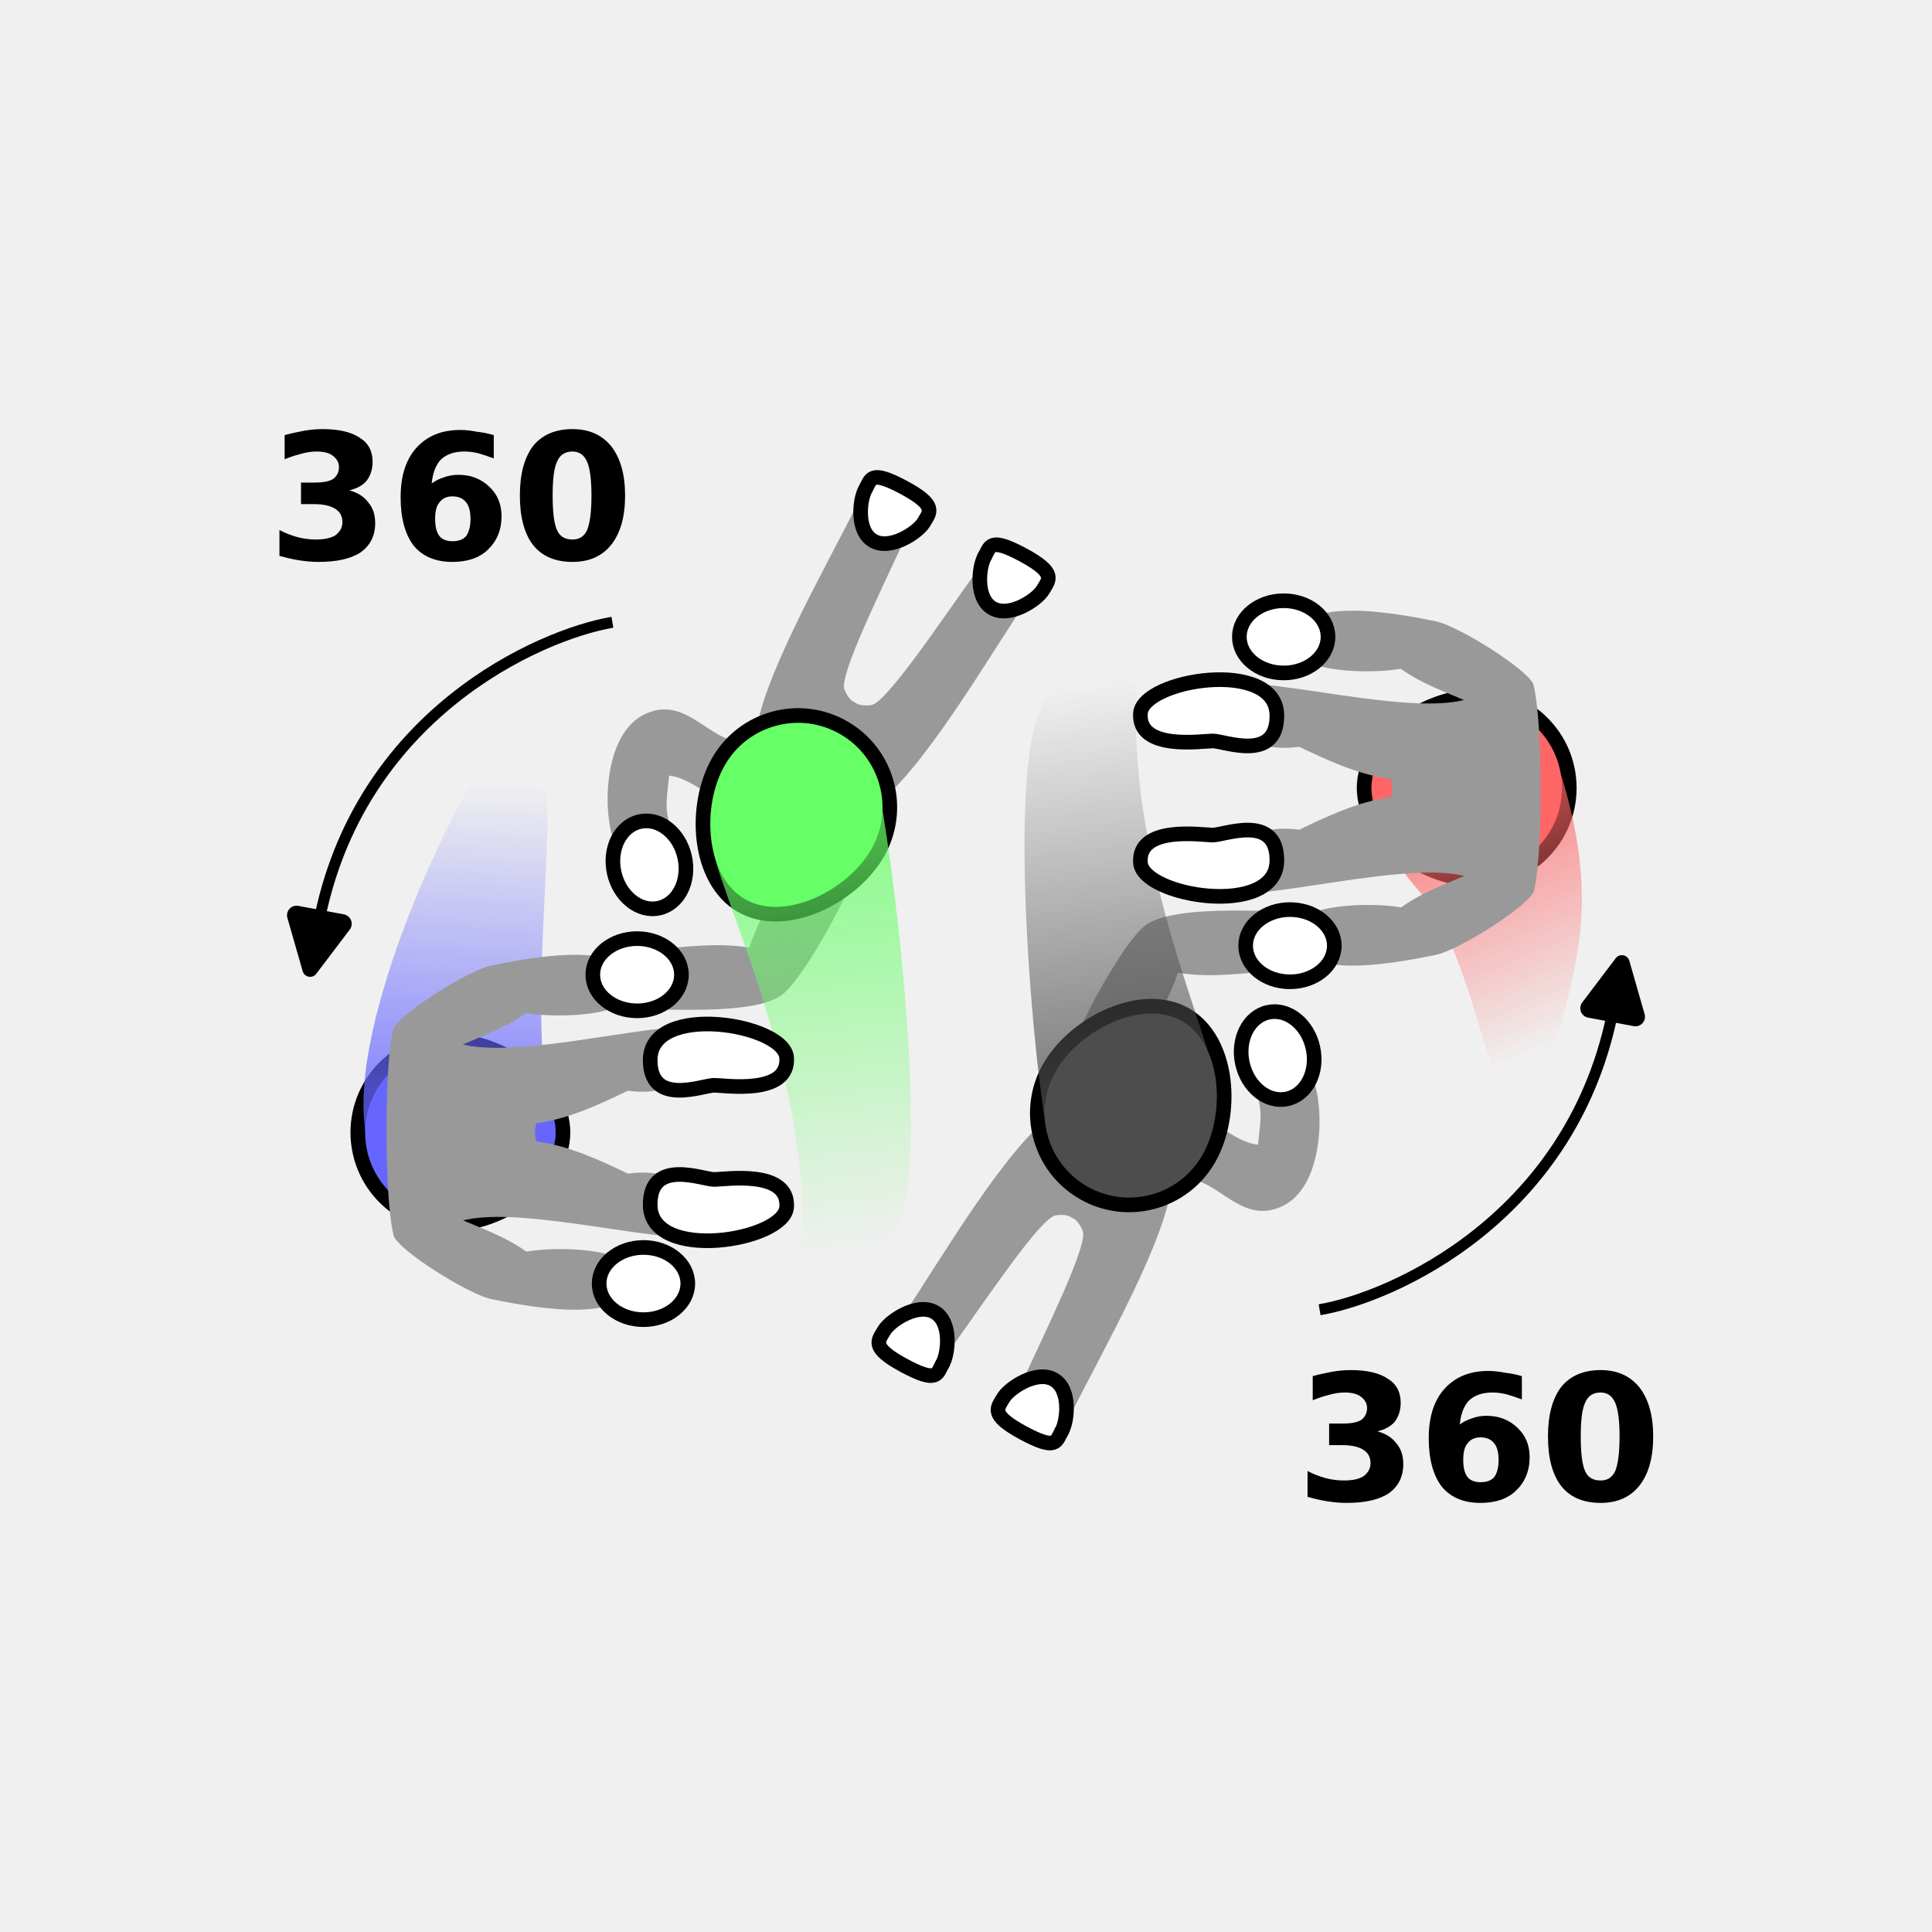
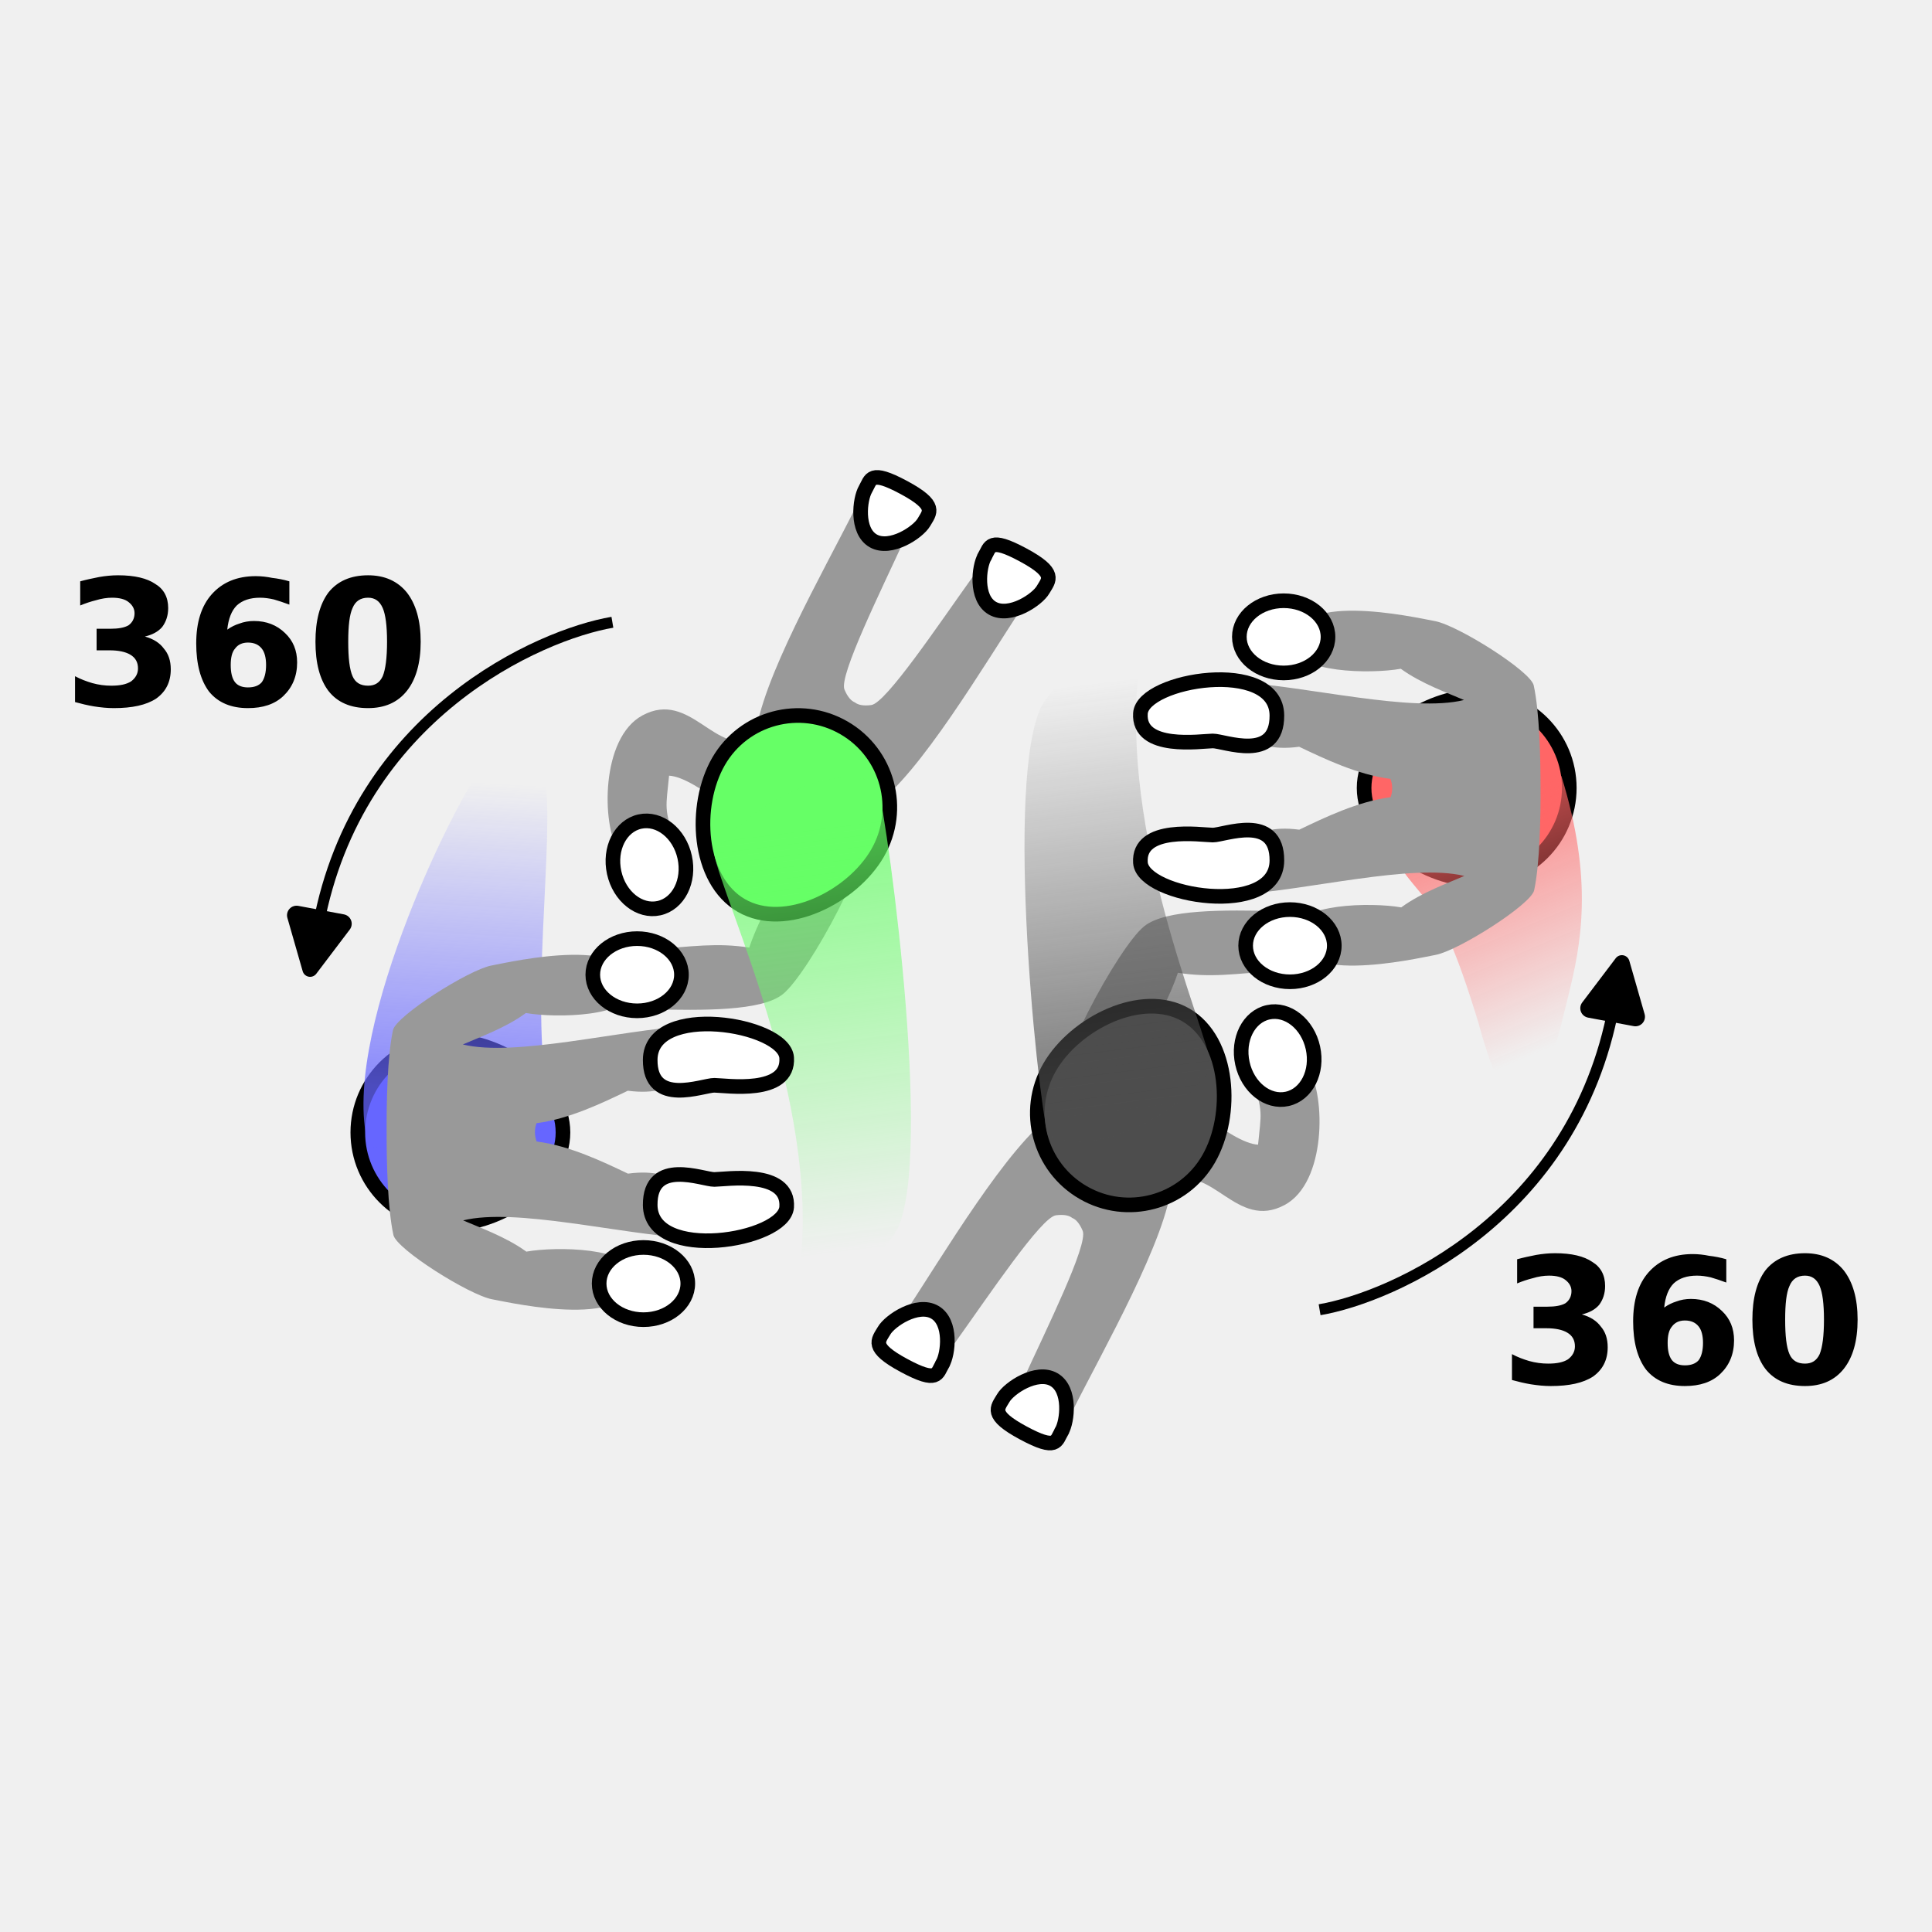
<svg xmlns="http://www.w3.org/2000/svg" xmlns:xlink="http://www.w3.org/1999/xlink" width="35mm" height="35mm" viewBox="0 0 35 35" version="1.1" id="svg1" xml:space="preserve">
  <defs id="defs1">
    <linearGradient xlink:href="#linearGradient7" id="linearGradient6" gradientUnits="userSpaceOnUse" gradientTransform="matrix(-0.258819,-0.9659258,-1.04571,0.2801973,40.64859,25.73672)" x1="10.647" y1="16.557" x2="18.301" y2="15.409" />
    <linearGradient id="linearGradient7">
      <stop style="stop-color:#4d4d4d;stop-opacity:0.749;" offset="0" id="stop6" />
      <stop style="stop-color:#4d4d4d;stop-opacity:0;" offset="1" id="stop7" />
    </linearGradient>
    <linearGradient xlink:href="#linearGradient5" id="linearGradient4" gradientUnits="userSpaceOnUse" gradientTransform="matrix(0.258819,0.9659258,1.04571,-0.2801973,-5.519445,9.320691)" x1="10.647" y1="16.557" x2="18.301" y2="15.409" />
    <linearGradient id="linearGradient5">
      <stop style="stop-color:#66ff66;stop-opacity:0.749;" offset="0" id="stop4" />
      <stop style="stop-color:#66ff66;stop-opacity:0;" offset="1" id="stop5" />
    </linearGradient>
    <linearGradient xlink:href="#linearGradient6-8" id="linearGradient3" gradientUnits="userSpaceOnUse" gradientTransform="matrix(-0.7071068,-0.7071068,-0.7655132,0.7655132,28.8048,14.666)" x1="10.647" y1="16.557" x2="14.058" y2="12.391" />
    <linearGradient id="linearGradient6-8">
      <stop style="stop-color:#6666ff;stop-opacity:0.749;" offset="0" id="stop3" />
      <stop style="stop-color:#6666ff;stop-opacity:0;" offset="1" id="stop6-6" />
    </linearGradient>
    <linearGradient xlink:href="#linearGradient10" id="linearGradient1" gradientUnits="userSpaceOnUse" gradientTransform="matrix(0.7071068,0.7071068,0.7655132,-0.7655132,5.92813,20.08929)" x1="10.647" y1="16.557" x2="14.696" y2="14.777" />
    <linearGradient id="linearGradient10">
      <stop style="stop-color:#ff6666;stop-opacity:0.749;" offset="0" id="stop9" />
      <stop style="stop-color:#ff6666;stop-opacity:0;" offset="1" id="stop10" />
    </linearGradient>
    <marker style="overflow:visible" id="RoundedArrow" refX="0" refY="0" orient="auto-start-reverse" markerWidth="1" markerHeight="1" viewBox="0 0 1 1" preserveAspectRatio="xMidYMid">
      <path transform="scale(0.7)" d="m -0.211,-4.106 6.422,3.211 a 1,1 90 0 1 0,1.789 L -0.211,4.106 A 1.236,1.236 31.717 0 1 -2,3 v -6 a 1.236,1.236 148.283 0 1 1.789,-1.106 z" style="fill:context-stroke;fill-rule:evenodd;stroke:none" id="path8" />
    </marker>
    <marker style="overflow:visible" id="RoundedArrow-2" refX="0" refY="0" orient="auto-start-reverse" markerWidth="1" markerHeight="1" viewBox="0 0 1 1" preserveAspectRatio="xMidYMid">
      <path transform="scale(0.7)" d="m -0.211,-4.106 6.422,3.211 a 1,1 90 0 1 0,1.789 L -0.211,4.106 A 1.236,1.236 31.717 0 1 -2,3 v -6 a 1.236,1.236 148.283 0 1 1.789,-1.106 z" style="fill:context-stroke;fill-rule:evenodd;stroke:none" id="path8-8" />
    </marker>
  </defs>
  <g id="layer1">
    <path id="path1-3-0" style="fill:#6666ff;fill-opacity:1;stroke:#000000;stroke-width:0.265" d="m 8.145,18.852 c 0.918,0 2.054,0.744 2.054,1.663 0,0.918 -1.136,1.663 -2.054,1.663 -0.918,-2e-6 -1.663,-0.744 -1.663,-1.663 2e-6,-0.918 0.744,-1.663 1.663,-1.663 z" />
    <path id="path1-3-1-5-8-0-8-0-6" style="fill:url(#linearGradient3);fill-opacity:1;stroke:none;stroke-width:0.265" d="m 9.865,14.092 c 0.205,0.992 -0.311,4.293 0.106,6.021 -0.038,0.956 -2.328,0.64 -3.284,0.678 -0.585,-1.894 1.505,-6.216 2.076,-6.932 0.572,-0.716 0.896,-0.759 1.101,0.233 z" />
    <path id="path1-3-0-2" style="fill:#ff6666;fill-opacity:1;stroke:#000000;stroke-width:0.265" d="m 26.766,15.938 c -0.918,0 -2.054,-0.744 -2.054,-1.663 -1e-6,-0.918 1.136,-1.663 2.054,-1.663 0.918,1e-6 1.663,0.744 1.663,1.663 -1e-6,0.918 -0.744,1.663 -1.663,1.663 z" />
    <path id="path1-3-1-5-8-0-8-0-6-0" style="fill:url(#linearGradient1);fill-opacity:1;stroke:none;stroke-width:0.265" d="m 26.782,18.525 c -0.824,-2.707 -1.007,-1.944 -1.771,-3.419 0.038,-0.956 2.319,-1.01 3.275,-1.047 0.585,1.894 0.362,3.04 0.116,4.019 -0.246,0.979 -0.771,3.57 -1.62,0.448 z" />
    <path style="fill:#999999;fill-opacity:1;stroke:none;stroke-width:0.265;stroke-dasharray:none;stroke-opacity:1" d="M 16.056,9.252 C 15.83,9.117 15.566,9.064 15.485,9.224 c -0.563,1.121 -1.718,3.138 -1.8,4.137 -0.719,0.369 -1.172,-0.872 -2.046,-0.401 -0.758,0.408 -0.738,1.978 -0.437,2.454 0.15,0.238 1.135,0.11 1.039,-0.155 -0.223,-0.614 -0.174,-0.634 -0.12,-1.207 0.513,0.03 1.42,0.979 1.987,1.053 0.507,0.299 -0.251,1.191 -0.534,2.061 -0.59,-0.089 -0.993,-0.025 -1.885,0.046 -0.119,0.255 -0.24,1.064 0.1,1.072 0.936,0.021 2.011,0.038 2.397,-0.277 0.462,-0.377 1.681,-2.594 1.644,-3.401 0.826,-0.567 2.005,-2.572 2.698,-3.618 0.198,-0.299 -0.712,-0.81 -0.921,-0.518 -0.602,0.841 -1.557,2.269 -1.824,2.303 -0.151,0.019 -0.241,-0.005 -0.295,-0.048 -0.064,-0.025 -0.131,-0.093 -0.19,-0.234 -0.103,-0.248 0.66,-1.785 1.091,-2.726 0.075,-0.163 -0.11,-0.379 -0.335,-0.514 z" id="path4-4-5" />
    <path id="path1-9-9" style="fill:#66ff66;fill-opacity:1;stroke:#000000;stroke-width:0.265" d="m 13.017,13.794 c -0.459,0.795 -0.383,2.151 0.413,2.61 0.795,0.459 2.008,-0.153 2.467,-0.948 0.459,-0.795 0.187,-1.812 -0.609,-2.271 -0.795,-0.459 -1.812,-0.187 -2.271,0.609 z" />
    <path id="path1-7-1-2-6" style="fill:#ffffff;stroke:#000000;stroke-width:0.265;stroke-dasharray:none" d="m 17.837,10.084 c -0.104,0.179 -0.172,0.753 0.141,0.934 0.313,0.181 0.815,-0.155 0.918,-0.335 0.104,-0.179 0.254,-0.299 -0.361,-0.63 -0.615,-0.331 -0.594,-0.149 -0.698,0.03 z" />
    <path id="path1-7-1-9-0-2" style="fill:#ffffff;stroke:#000000;stroke-width:0.265;stroke-dasharray:none" d="M 15.678,8.863 C 15.574,9.042 15.506,9.616 15.818,9.797 16.131,9.977 16.633,9.641 16.737,9.462 16.84,9.282 16.99,9.163 16.375,8.832 15.76,8.502 15.781,8.683 15.678,8.863 Z" />
    <ellipse style="fill:#ffffff;fill-opacity:1;stroke:#000000;stroke-width:0.265;stroke-dasharray:none;stroke-opacity:1" id="path1-7-2-9-9-1-6-1" cx="8.13" cy="17.827" rx="0.654" ry="0.803" transform="rotate(-12.38759)" />
    <path style="fill:#999999;fill-opacity:1;stroke:none;stroke-width:0.265;stroke-dasharray:none;stroke-opacity:1" d="m 18.856,25.538 c 0.225,0.135 0.49,0.188 0.571,0.027 0.563,-1.121 1.718,-3.138 1.8,-4.137 0.719,-0.369 1.172,0.872 2.046,0.401 0.758,-0.408 0.738,-1.978 0.437,-2.454 -0.15,-0.238 -1.135,-0.11 -1.039,0.155 0.223,0.614 0.174,0.634 0.12,1.207 -0.513,-0.03 -1.42,-0.979 -1.987,-1.053 -0.507,-0.299 0.251,-1.191 0.534,-2.061 0.59,0.089 0.993,0.025 1.885,-0.046 0.119,-0.255 0.24,-1.064 -0.1,-1.072 -0.936,-0.021 -2.011,-0.038 -2.397,0.277 -0.462,0.377 -1.681,2.594 -1.644,3.401 -0.826,0.567 -2.005,2.572 -2.698,3.618 -0.198,0.299 0.712,0.81 0.921,0.518 0.602,-0.841 1.557,-2.269 1.824,-2.303 0.151,-0.019 0.241,0.005 0.295,0.048 0.064,0.025 0.131,0.093 0.19,0.234 0.103,0.248 -0.66,1.785 -1.091,2.726 -0.075,0.163 0.11,0.379 0.335,0.514 z" id="path4-4-5-7" />
    <path id="path1-9-9-2" style="fill:#4d4d4d;fill-opacity:1;stroke:#000000;stroke-width:0.265" d="m 21.895,20.996 c 0.459,-0.795 0.383,-2.151 -0.413,-2.61 -0.795,-0.459 -2.008,0.153 -2.467,0.948 -0.459,0.795 -0.187,1.812 0.609,2.271 0.795,0.459 1.812,0.187 2.271,-0.609 z" />
    <path id="path1-7-1-2-6-6" style="fill:#ffffff;stroke:#000000;stroke-width:0.265;stroke-dasharray:none" d="m 17.075,24.706 c 0.104,-0.179 0.172,-0.753 -0.141,-0.934 -0.313,-0.181 -0.815,0.155 -0.918,0.335 -0.104,0.179 -0.254,0.299 0.361,0.63 0.615,0.331 0.594,0.149 0.698,-0.03 z" />
    <path id="path1-7-1-9-0-2-4" style="fill:#ffffff;stroke:#000000;stroke-width:0.265;stroke-dasharray:none" d="m 19.234,25.927 c 0.104,-0.179 0.172,-0.753 -0.141,-0.934 -0.313,-0.181 -0.815,0.155 -0.918,0.335 -0.104,0.179 -0.254,0.299 0.361,0.63 0.615,0.331 0.594,0.149 0.698,-0.03 z" />
    <ellipse style="fill:#ffffff;fill-opacity:1;stroke:#000000;stroke-width:0.265;stroke-dasharray:none;stroke-opacity:1" id="path1-7-2-9-9-1-6-1-5" cx="-18.505" cy="-23.643" rx="0.654" ry="0.803" transform="rotate(167.6124)" />
    <path style="fill:#999999;fill-opacity:1;stroke:none;stroke-width:0.265;stroke-dasharray:none;stroke-opacity:1" d="m 16.191,8.904 c -0.292,-0.008 -0.617,0.099 -0.605,0.301 0.072,1.252 0.553,3.138 0.32,4.082 -0.12,-0.274 -0.295,-0.773 -0.566,-1.145 0.098,-0.545 0.076,-1.899 -0.416,-1.934 -1.027,-0.073 -0.519,2.17 -0.447,2.555 0.078,0.415 0.906,1.731 1.164,1.787 0.485,0.106 1.335,0.124 1.855,0.123 0.52,0.003 1.372,-0.011 1.857,-0.115 0.258,-0.056 1.091,-1.369 1.17,-1.783 0.073,-0.384 0.59,-2.626 -0.438,-2.557 -0.492,0.033 -0.518,1.387 -0.422,1.932 -0.273,0.37 -0.449,0.869 -0.57,1.143 -0.23,-0.945 0.257,-2.828 0.334,-4.08 0.022,-0.359 -1.02,-0.424 -1.055,-0.066 -0.05,0.515 -0.184,0.627 -0.117,1.156 -0.217,0.453 -0.512,1.061 -0.588,1.654 -0.059,0.022 -0.115,0.03 -0.166,0.029 -0.051,9.3e-5 -0.107,-0.009 -0.166,-0.031 -0.074,-0.593 -0.366,-1.201 -0.582,-1.654 0.069,-0.529 -0.065,-0.641 -0.113,-1.156 -0.015,-0.156 -0.222,-0.234 -0.449,-0.24 z" id="path4-6-3-2-0" transform="matrix(0,1,1,0,13.23469,-3.224692)" />
    <path id="path1-7-1-1-4-2" style="fill:#ffffff;stroke:#000000;stroke-width:0.265;stroke-dasharray:none" d="m 20.66,12.921 c -0.048,0.683 1.103,0.504 1.31,0.502 0.207,-0.002 1.168,0.396 1.162,-0.463 -0.007,-1.043 -2.428,-0.653 -2.472,-0.038 z" />
    <ellipse style="fill:#ffffff;fill-opacity:1;stroke:#000000;stroke-width:0.265;stroke-dasharray:none;stroke-opacity:1" id="path1-7-2-9-9-8-7-0" cx="-17.132" cy="23.369" rx="0.654" ry="0.803" transform="rotate(-90)" />
    <ellipse style="fill:#ffffff;fill-opacity:1;stroke:#000000;stroke-width:0.265;stroke-dasharray:none;stroke-opacity:1" id="path1-7-2-9-9-9" cx="11.537" cy="-23.255" rx="0.654" ry="0.803" transform="rotate(90)" />
    <path id="path1-3-1-5-8-0" style="fill:url(#linearGradient4);fill-opacity:1;stroke:none;stroke-width:0.265" d="m 16.17,22.405 c -0.804,0.978 -2.031,3.577 -1.675,0.555 0.356,-3.021 -1.397,-6.637 -1.557,-7.491 0.511,-0.809 2.109,-1.716 2.956,-1.271 0.203,0.775 1.079,7.229 0.276,8.207 z" />
    <path id="path1-3-1-5-8-0-6" style="fill:url(#linearGradient6);fill-opacity:1;stroke:none;stroke-width:0.265" d="m 18.959,12.652 c 0.804,-0.978 2.031,-3.577 1.675,-0.555 -0.356,3.021 1.161,6.386 1.321,7.241 -0.511,0.809 -2.125,1.667 -2.972,1.222 -0.203,-0.775 -0.828,-6.93 -0.024,-7.908 z" />
    <path style="fill:#999999;fill-opacity:1;stroke:none;stroke-width:0.265;stroke-dasharray:none;stroke-opacity:1" d="m 16.191,8.904 c -0.292,-0.008 -0.617,0.099 -0.605,0.301 0.072,1.252 0.553,3.138 0.32,4.082 -0.12,-0.274 -0.295,-0.773 -0.566,-1.145 0.098,-0.545 0.076,-1.899 -0.416,-1.934 -1.027,-0.073 -0.519,2.17 -0.447,2.555 0.078,0.415 0.906,1.731 1.164,1.787 0.485,0.106 1.335,0.124 1.855,0.123 0.52,0.003 1.372,-0.011 1.857,-0.115 0.258,-0.056 1.091,-1.369 1.17,-1.783 0.073,-0.384 0.59,-2.626 -0.438,-2.557 -0.492,0.033 -0.518,1.387 -0.422,1.932 -0.273,0.37 -0.449,0.869 -0.57,1.143 -0.23,-0.945 0.257,-2.828 0.334,-4.08 0.022,-0.359 -1.02,-0.424 -1.055,-0.066 -0.05,0.515 -0.184,0.627 -0.117,1.156 -0.217,0.453 -0.512,1.061 -0.588,1.654 -0.059,0.022 -0.115,0.03 -0.166,0.029 -0.051,9.3e-5 -0.107,-0.009 -0.166,-0.031 -0.074,-0.593 -0.366,-1.201 -0.582,-1.654 0.069,-0.529 -0.065,-0.641 -0.113,-1.156 -0.015,-0.156 -0.222,-0.234 -0.449,-0.24 z" id="path4-6-3-2" transform="matrix(0,-1,-1,0,21.67704,38.0146)" />
    <ellipse style="fill:#ffffff;fill-opacity:1;stroke:#000000;stroke-width:0.265;stroke-dasharray:none;stroke-opacity:1" id="path1-7-2-9-9" cx="-23.253" cy="11.657" rx="0.654" ry="0.803" transform="rotate(-90)" />
    <ellipse style="fill:#ffffff;fill-opacity:1;stroke:#000000;stroke-width:0.265;stroke-dasharray:none;stroke-opacity:1" id="path1-7-2-9-9-8-7" cx="17.658" cy="-11.542" rx="0.654" ry="0.803" transform="rotate(90)" />
    <path id="path2" style="fill:none;stroke:#000000;stroke-width:0.2;stroke-dasharray:none;stroke-opacity:1;marker-end:url(#RoundedArrow)" d="m 23.906,23.727 c 1.317,-0.224 4.615,-1.67 5.328,-5.49" />
-     <text xml:space="preserve" style="font-size:3.175px;text-align:start;writing-mode:lr-tb;direction:ltr;text-anchor:start;fill:#000000;fill-opacity:1;stroke:none;stroke-width:0.2;stroke-dasharray:none;stroke-opacity:1" x="23.467" y="27.176" id="text5">
-       <tspan id="tspan5" style="font-style:normal;font-variant:normal;font-weight:bold;font-stretch:normal;font-family:'Bitstream Vera Sans';-inkscape-font-specification:'Bitstream Vera Sans Bold';fill:#000000;fill-opacity:1;stroke:none;stroke-width:0.2" x="23.467" y="27.176">360</tspan>
+     <text xml:space="preserve" style="font-size:3.175px;text-align:start;writing-mode:lr-tb;direction:ltr;text-anchor:start;fill:#000000;fill-opacity:1;stroke:none;stroke-width:0.2;stroke-dasharray:none;stroke-opacity:1" x="27.171" y="25.059" id="text5">
+       <tspan id="tspan5" style="font-style:normal;font-variant:normal;font-weight:bold;font-stretch:normal;font-family:'Bitstream Vera Sans';-inkscape-font-specification:'Bitstream Vera Sans Bold';fill:#000000;fill-opacity:1;stroke:none;stroke-width:0.2" x="27.171" y="25.059">360</tspan>
    </text>
    <path id="path1-7-1-1-4-5-9" style="fill:#ffffff;stroke:#000000;stroke-width:0.265;stroke-dasharray:none" d="m 20.66,15.63 c -0.048,-0.683 1.103,-0.504 1.31,-0.502 0.207,0.002 1.168,-0.396 1.162,0.463 -0.007,1.043 -2.428,0.653 -2.472,0.038 z" />
    <path id="path1-7-1-1-4-5" style="fill:#ffffff;stroke:#000000;stroke-width:0.265;stroke-dasharray:none" d="m 14.251,19.159 c 0.048,0.683 -1.103,0.504 -1.31,0.502 -0.207,-0.002 -1.168,0.396 -1.162,-0.463 0.007,-1.043 2.428,-0.653 2.472,-0.038 z" />
    <path id="path1-7-1-1-4" style="fill:#ffffff;stroke:#000000;stroke-width:0.265;stroke-dasharray:none" d="m 14.251,21.869 c 0.048,-0.683 -1.103,-0.504 -1.31,-0.502 -0.207,0.002 -1.168,-0.396 -1.162,0.463 0.007,1.043 2.428,0.653 2.472,0.038 z" />
    <path id="path2-6" style="fill:none;stroke:#000000;stroke-width:0.2;stroke-dasharray:none;stroke-opacity:1;marker-end:url(#RoundedArrow-2)" d="m 11.094,11.273 c -1.317,0.224 -4.615,1.67 -5.328,5.49" />
-     <text xml:space="preserve" style="font-size:3.175px;text-align:start;writing-mode:lr-tb;direction:ltr;text-anchor:start;fill:#000000;fill-opacity:1;stroke:none;stroke-width:0.2;stroke-dasharray:none;stroke-opacity:1" x="4.845" y="10.136" id="text5-0">
-       <tspan id="tspan5-7" style="font-style:normal;font-variant:normal;font-weight:bold;font-stretch:normal;font-family:'Bitstream Vera Sans';-inkscape-font-specification:'Bitstream Vera Sans Bold';fill:#000000;fill-opacity:1;stroke:none;stroke-width:0.2" x="4.845" y="10.136">360</tspan>
+     <text xml:space="preserve" style="font-size:3.175px;text-align:start;writing-mode:lr-tb;direction:ltr;text-anchor:start;fill:#000000;fill-opacity:1;stroke:none;stroke-width:0.2;stroke-dasharray:none;stroke-opacity:1" x="1.141" y="12.781" id="text5-0">
+       <tspan id="tspan5-7" style="font-style:normal;font-variant:normal;font-weight:bold;font-stretch:normal;font-family:'Bitstream Vera Sans';-inkscape-font-specification:'Bitstream Vera Sans Bold';fill:#000000;fill-opacity:1;stroke:none;stroke-width:0.2" x="1.141" y="12.781">360</tspan>
    </text>
  </g>
</svg>
